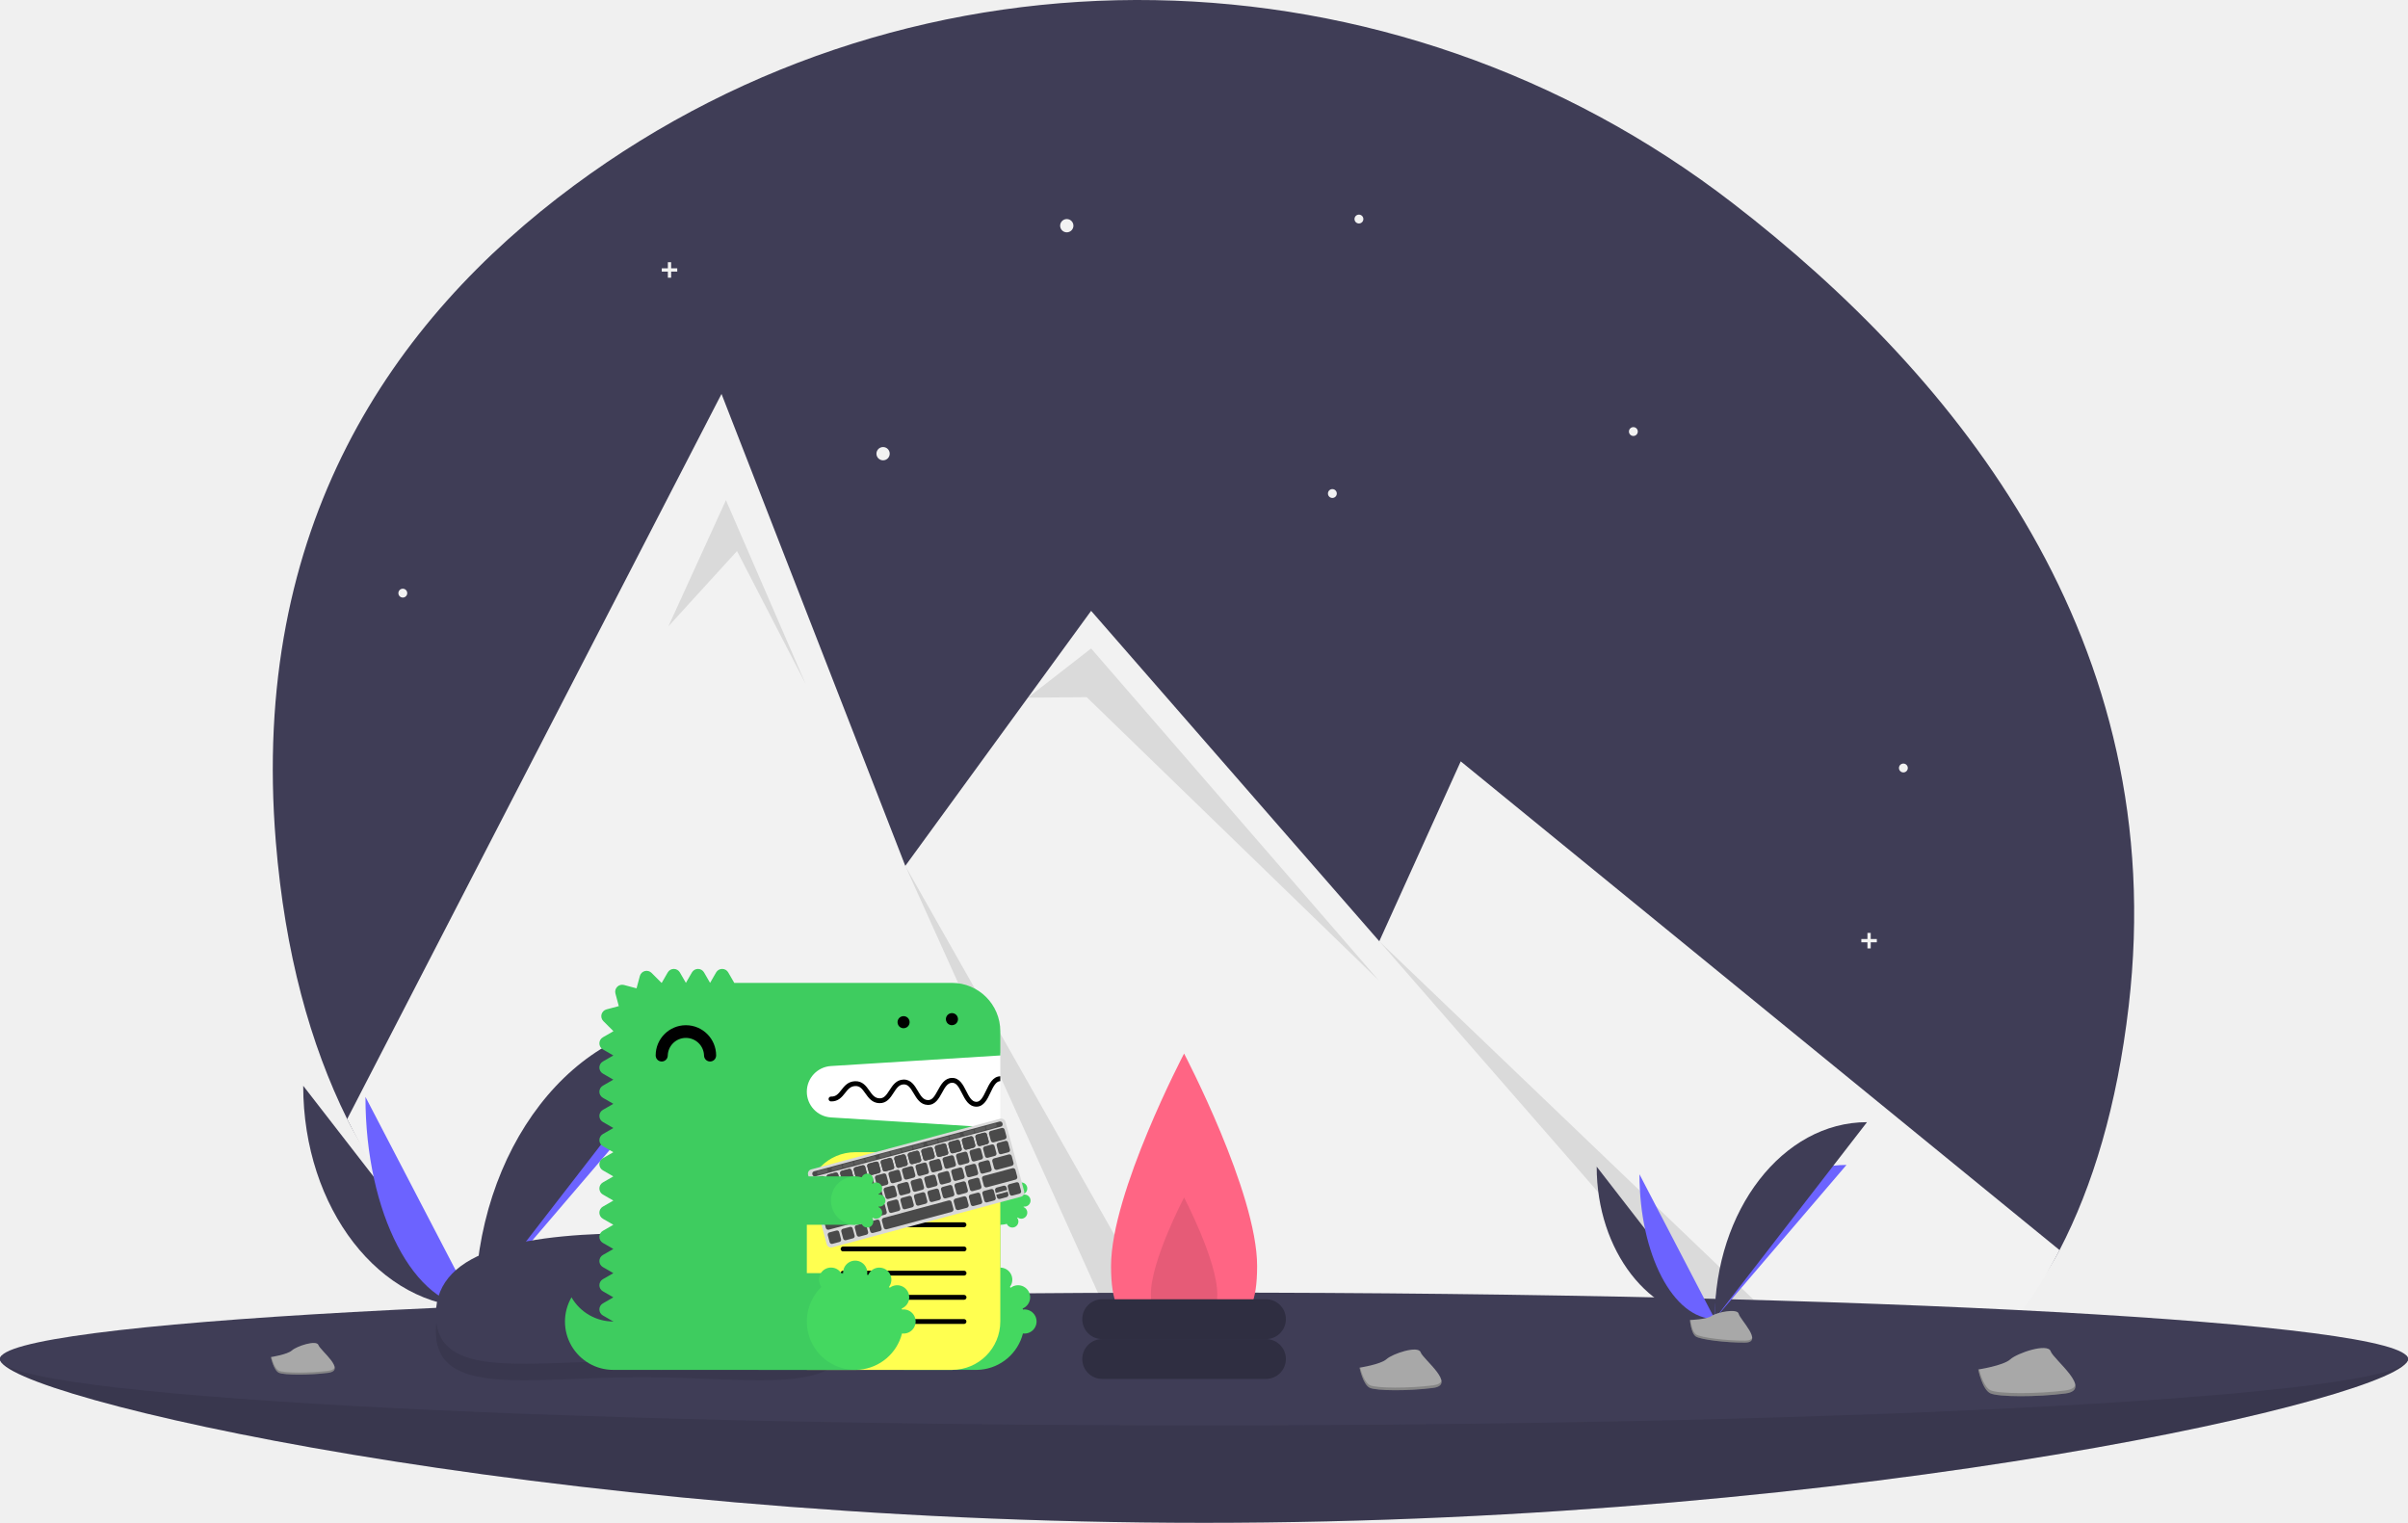
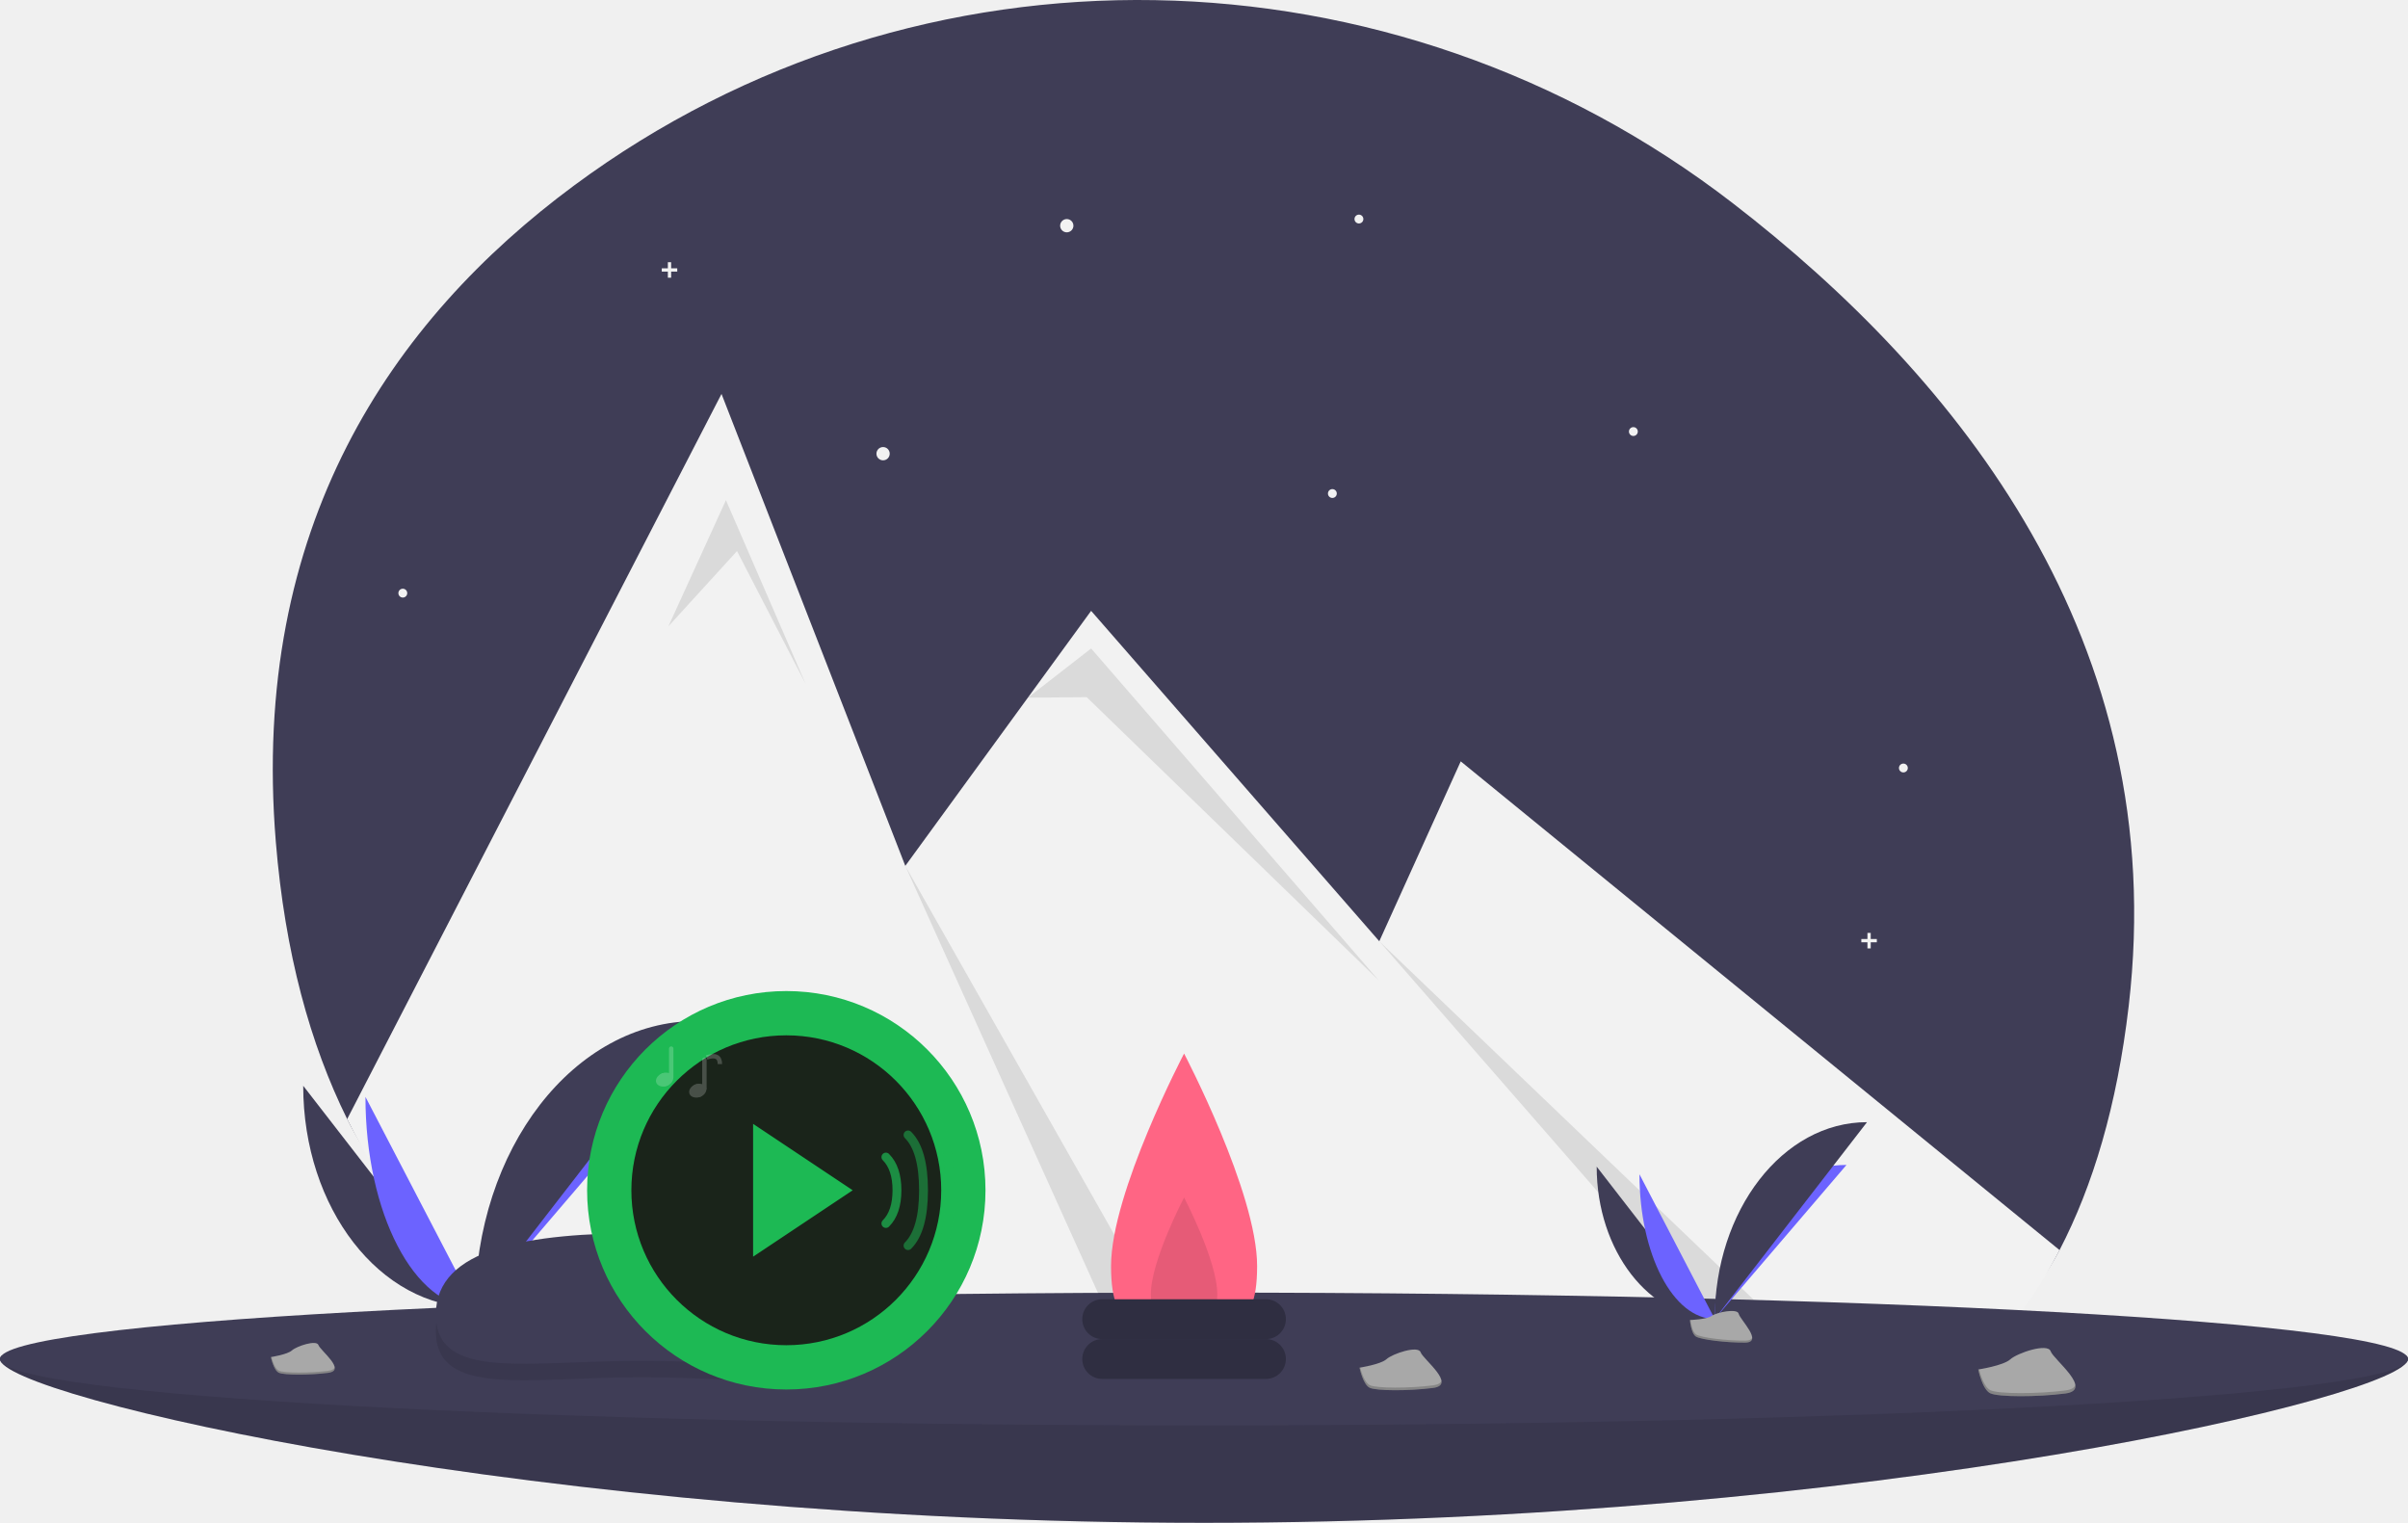
<svg xmlns="http://www.w3.org/2000/svg" width="1088" height="687.962" viewBox="0 0 1088 687.962">
  <g id="Group_12" data-name="Group 12" transform="translate(-57 -56)">
    <g id="Group_11" data-name="Group 11" transform="translate(57 56)">
      <path id="Path_83" data-name="Path 83" d="M1017.81,560.461c-5.27,45.15-16.22,81.4-31.25,110.31-20,38.52-54.21,54.04-84.77,70.28a193.275,193.275,0,0,1-27.46,11.94c-55.61,19.3-117.85,14.18-166.74,3.99a657.282,657.282,0,0,0-104.09-13.16q-14.97-.675-29.97-.67c-15.42.02-293.07,5.29-360.67-131.57-16.69-33.76-28.13-75-32.24-125.27-11.63-142.12,52.29-235.46,134.74-296.47,155.97-115.41,369.76-110.57,523.43,7.88C941.15,276.621,1036.99,396.031,1017.81,560.461Z" transform="translate(-56 -106.019)" fill="#3f3d56" />
      <path id="Path_84" data-name="Path 84" d="M986.56,670.771c-20,38.52-47.21,64.04-77.77,80.28a193.272,193.272,0,0,1-27.46,11.94c-55.61,19.3-117.85,14.18-166.74,3.99a657.3,657.3,0,0,0-104.09-13.16q-14.97-.675-29.97-.67-23.13.03-46.25,1.72c-100.17,7.36-253.82-6.43-321.42-143.29L382,283.981,444.95,445.6l20.09,51.59,55.37-75.98L549,381.981l130.2,149.27,36.8-81.27L970.78,657.9l14.21,11.59Z" transform="translate(-56 -106.019)" fill="#f2f2f2" />
      <path id="Path_85" data-name="Path 85" d="M302,282.962l26-57,36,83-31-60Z" opacity="0.1" />
      <path id="Path_86" data-name="Path 86" d="M610.5,753.821q-14.97-.675-29.97-.67L465.04,497.191Z" transform="translate(-56 -106.019)" opacity="0.1" />
      <path id="Path_87" data-name="Path 87" d="M464.411,315.191,493,292.962l130,150-132-128Z" opacity="0.1" />
      <path id="Path_88" data-name="Path 88" d="M908.79,751.051a193.265,193.265,0,0,1-27.46,11.94L679.2,531.251Z" transform="translate(-56 -106.019)" opacity="0.1" />
      <circle id="Ellipse_11" data-name="Ellipse 11" cx="3" cy="3" r="3" transform="translate(479 98.962)" fill="#f2f2f2" />
      <circle id="Ellipse_12" data-name="Ellipse 12" cx="3" cy="3" r="3" transform="translate(396 201.962)" fill="#f2f2f2" />
      <circle id="Ellipse_13" data-name="Ellipse 13" cx="2" cy="2" r="2" transform="translate(600 220.962)" fill="#f2f2f2" />
      <circle id="Ellipse_14" data-name="Ellipse 14" cx="2" cy="2" r="2" transform="translate(180 265.962)" fill="#f2f2f2" />
      <circle id="Ellipse_15" data-name="Ellipse 15" cx="2" cy="2" r="2" transform="translate(612 96.962)" fill="#f2f2f2" />
      <circle id="Ellipse_16" data-name="Ellipse 16" cx="2" cy="2" r="2" transform="translate(736 192.962)" fill="#f2f2f2" />
      <circle id="Ellipse_17" data-name="Ellipse 17" cx="2" cy="2" r="2" transform="translate(858 344.962)" fill="#f2f2f2" />
      <path id="Path_89" data-name="Path 89" d="M306,121.222h-2.76v-2.76h-1.48v2.76H299V122.7h2.76v2.759h1.48V122.7H306Z" fill="#f2f2f2" />
      <path id="Path_90" data-name="Path 90" d="M848,424.222h-2.76v-2.76h-1.48v2.76H841V425.7h2.76v2.759h1.48V425.7H848Z" fill="#f2f2f2" />
      <path id="Path_91" data-name="Path 91" d="M1144,719.981c0,16.569-243.557,74-544,74s-544-57.431-544-74,243.557,14,544,14S1144,703.413,1144,719.981Z" transform="translate(-56 -106.019)" fill="#3f3d56" />
      <path id="Path_92" data-name="Path 92" d="M1144,719.981c0,16.569-243.557,74-544,74s-544-57.431-544-74,243.557,14,544,14S1144,703.413,1144,719.981Z" transform="translate(-56 -106.019)" opacity="0.1" />
      <ellipse id="Ellipse_18" data-name="Ellipse 18" cx="544" cy="30" rx="544" ry="30" transform="translate(0 583.962)" fill="#3f3d56" />
      <path id="Path_93" data-name="Path 93" d="M624,677.981c0,33.137-14.775,24-33,24s-33,9.137-33-24,33-96,33-96S624,644.844,624,677.981Z" transform="translate(-56 -106.019)" fill="#ff6584" />
      <path id="Path_94" data-name="Path 94" d="M606,690.66c0,15.062-6.716,10.909-15,10.909s-15,4.153-15-10.909,15-43.636,15-43.636S606,675.6,606,690.66Z" transform="translate(-56 -106.019)" opacity="0.1" />
      <rect id="Rectangle_97" data-name="Rectangle 97" width="92" height="18" rx="9" transform="translate(489 604.962)" fill="#2f2e41" />
      <rect id="Rectangle_98" data-name="Rectangle 98" width="92" height="18" rx="9" transform="translate(489 586.962)" fill="#2f2e41" />
      <path id="Path_95" data-name="Path 95" d="M193,596.547c0,55.343,34.719,100.126,77.626,100.126" transform="translate(-56 -106.019)" fill="#3f3d56" />
      <path id="Path_96" data-name="Path 96" d="M270.626,696.673c0-55.965,38.745-101.251,86.626-101.251" transform="translate(-56 -106.019)" fill="#6c63ff" />
      <path id="Path_97" data-name="Path 97" d="M221.125,601.564c0,52.57,22.14,95.109,49.5,95.109" transform="translate(-56 -106.019)" fill="#6c63ff" />
      <path id="Path_98" data-name="Path 98" d="M270.626,696.673c0-71.511,44.783-129.377,100.126-129.377" transform="translate(-56 -106.019)" fill="#3f3d56" />
      <path id="Path_99" data-name="Path 99" d="M254.3,697.379s11.009-.339,14.326-2.7,16.934-5.183,17.757-1.395,16.544,18.844,4.115,18.945-28.879-1.936-32.19-3.953S254.3,697.379,254.3,697.379Z" transform="translate(-56 -106.019)" fill="#a8a8a8" />
      <path id="Path_100" data-name="Path 100" d="M290.716,710.909c-12.429.1-28.879-1.936-32.19-3.953-2.522-1.536-3.527-7.048-3.863-9.591l-.368.014s.7,8.879,4.009,10.9,19.761,4.053,32.19,3.953c3.588-.029,4.827-1.305,4.759-3.2C294.755,710.174,293.386,710.887,290.716,710.909Z" transform="translate(-56 -106.019)" opacity="0.2" />
      <path id="Path_101" data-name="Path 101" d="M777.429,633.081c0,38.029,23.857,68.8,53.341,68.8" transform="translate(-56 -106.019)" fill="#3f3d56" />
      <path id="Path_102" data-name="Path 102" d="M830.769,701.882c0-38.456,26.623-69.575,59.525-69.575" transform="translate(-56 -106.019)" fill="#6c63ff" />
      <path id="Path_103" data-name="Path 103" d="M796.755,636.528c0,36.124,15.213,65.354,34.014,65.354" transform="translate(-56 -106.019)" fill="#6c63ff" />
      <path id="Path_104" data-name="Path 104" d="M830.769,701.882c0-49.139,30.773-88.9,68.8-88.9" transform="translate(-56 -106.019)" fill="#3f3d56" />
      <path id="Path_105" data-name="Path 105" d="M819.548,702.367s7.565-.233,9.844-1.856,11.636-3.562,12.2-.958,11.368,12.949,2.828,13.018-19.844-1.33-22.119-2.716S819.548,702.367,819.548,702.367Z" transform="translate(-56 -106.019)" fill="#a8a8a8" />
      <path id="Path_106" data-name="Path 106" d="M844.574,711.664c-8.54.069-19.844-1.33-22.119-2.716-1.733-1.056-2.423-4.843-2.654-6.59l-.253.01s.479,6.1,2.755,7.487,13.579,2.785,22.119,2.716c2.465-.02,3.317-.9,3.27-2.2C847.349,711.159,846.409,711.649,844.574,711.664Z" transform="translate(-56 -106.019)" opacity="0.2" />
      <path id="Path_107" data-name="Path 107" d="M949.813,724.718s11.36-1.729,14.5-4.591,16.89-7.488,18.217-3.667,19.494,17.447,6.633,19.107-30.153,1.609-33.835-.065S949.813,724.718,949.813,724.718Z" transform="translate(-56 -106.019)" fill="#a8a8a8" />
      <path id="Path_108" data-name="Path 108" d="M989.228,734.173c-12.86,1.659-30.153,1.609-33.835-.065-2.8-1.275-4.535-6.858-5.2-9.45l-.379.061s1.833,9.109,5.516,10.783,20.975,1.725,33.835.065c3.712-.479,4.836-1.956,4.529-3.906C993.319,732.907,991.991,733.817,989.228,734.173Z" transform="translate(-56 -106.019)" opacity="0.2" />
      <path id="Path_109" data-name="Path 109" d="M670.26,723.9s9.587-1.459,12.237-3.875,14.255-6.32,15.374-3.095,16.452,14.725,5.6,16.125-25.448,1.358-28.555-.055S670.26,723.9,670.26,723.9Z" transform="translate(-56 -106.019)" fill="#a8a8a8" />
      <path id="Path_110" data-name="Path 110" d="M703.524,731.875c-10.853,1.4-25.448,1.358-28.555-.055-2.367-1.076-3.827-5.788-4.39-7.976l-.32.051s1.547,7.687,4.655,9.1,17.7,1.456,28.555.055c3.133-.4,4.081-1.651,3.822-3.3C706.977,730.807,705.856,731.575,703.524,731.875Z" transform="translate(-56 -106.019)" opacity="0.2" />
      <path id="Path_111" data-name="Path 111" d="M178.389,719.109s7.463-1.136,9.527-3.016,11.1-4.92,11.969-2.409,12.808,11.463,4.358,12.553-19.811,1.057-22.23-.043S178.389,719.109,178.389,719.109Z" transform="translate(-56 -106.019)" fill="#a8a8a8" />
      <path id="Path_112" data-name="Path 112" d="M204.285,725.321c-8.449,1.09-19.811,1.057-22.23-.043-1.842-.838-2.979-4.506-3.417-6.209l-.249.04s1.2,5.984,3.624,7.085,13.781,1.133,22.23.043c2.439-.315,3.177-1.285,2.976-2.566C206.973,724.489,206.1,725.087,204.285,725.321Z" transform="translate(-56 -106.019)" opacity="0.2" />
      <path id="Path_113" data-name="Path 113" d="M439.7,707.337c0,30.22-42.124,20.873-93.7,20.873s-93.074,9.347-93.074-20.873,42.118-36.793,93.694-36.793S439.7,677.117,439.7,707.337Z" transform="translate(-56 -106.019)" opacity="0.1" />
      <path id="Path_114" data-name="Path 114" d="M439.7,699.9c0,30.22-42.124,20.873-93.7,20.873s-93.074,9.347-93.074-20.873S295.04,663.1,346.616,663.1,439.7,669.676,439.7,699.9Z" transform="translate(-56 -106.019)" fill="#3f3d56" />
    </g>
    <g id="docusaurus_keytar" transform="translate(312.271 493.733)">
-       <path id="Path_40" data-name="Path 40" d="M99,52h91.791V89.153H99Z" transform="translate(5.904 -14.001)" fill="#fff" fill-rule="evenodd" />
-       <path id="Path_41" data-name="Path 41" d="M24.855,163.927A21.828,21.828,0,0,1,5.947,153a21.829,21.829,0,0,0,18.908,32.782H46.71V163.927Z" transform="translate(-3 -4.634)" fill="#3ecc5f" fill-rule="evenodd" />
-       <path id="Path_42" data-name="Path 42" d="M121.861,61.1l76.514-4.782V45.39A21.854,21.854,0,0,0,176.52,23.535H78.173L75.441,18.8a3.154,3.154,0,0,0-5.464,0l-2.732,4.732L64.513,18.8a3.154,3.154,0,0,0-5.464,0l-2.732,4.732L53.586,18.8a3.154,3.154,0,0,0-5.464,0L45.39,23.535c-.024,0-.046,0-.071,0l-4.526-4.525a3.153,3.153,0,0,0-5.276,1.414l-1.5,5.577-5.674-1.521a3.154,3.154,0,0,0-3.863,3.864L26,34.023l-5.575,1.494a3.155,3.155,0,0,0-1.416,5.278l4.526,4.526c0,.023,0,.046,0,.07L18.8,48.122a3.154,3.154,0,0,0,0,5.464l4.732,2.732L18.8,59.05a3.154,3.154,0,0,0,0,5.464l4.732,2.732L18.8,69.977a3.154,3.154,0,0,0,0,5.464l4.732,2.732L18.8,80.9a3.154,3.154,0,0,0,0,5.464L23.535,89.1,18.8,91.832a3.154,3.154,0,0,0,0,5.464l4.732,2.732L18.8,102.76a3.154,3.154,0,0,0,0,5.464l4.732,2.732L18.8,113.687a3.154,3.154,0,0,0,0,5.464l4.732,2.732L18.8,124.615a3.154,3.154,0,0,0,0,5.464l4.732,2.732L18.8,135.542a3.154,3.154,0,0,0,0,5.464l4.732,2.732L18.8,146.469a3.154,3.154,0,0,0,0,5.464l4.732,2.732L18.8,157.4a3.154,3.154,0,0,0,0,5.464l4.732,2.732L18.8,168.324a3.154,3.154,0,0,0,0,5.464l4.732,2.732A21.854,21.854,0,0,0,45.39,198.375H176.52a21.854,21.854,0,0,0,21.855-21.855V89.1l-76.514-4.782a11.632,11.632,0,0,1,0-23.219" transform="translate(-1.681 -17.226)" fill="#3ecc5f" fill-rule="evenodd" />
-       <path id="Path_43" data-name="Path 43" d="M143,186.71h32.782V143H143Z" transform="translate(9.984 -5.561)" fill="#3ecc5f" fill-rule="evenodd" />
-       <path id="Path_44" data-name="Path 44" d="M196.71,159.855a5.438,5.438,0,0,0-.7.07c-.042-.164-.081-.329-.127-.493a5.457,5.457,0,1,0-5.4-9.372q-.181-.185-.366-.367a5.454,5.454,0,1,0-9.384-5.4c-.162-.046-.325-.084-.486-.126a5.467,5.467,0,1,0-10.788,0c-.162.042-.325.08-.486.126a5.457,5.457,0,1,0-9.384,5.4,21.843,21.843,0,1,0,36.421,21.02,5.452,5.452,0,1,0,.7-10.858" transform="translate(10.912 -6.025)" fill="#44d860" fill-rule="evenodd" />
-       <path id="Path_45" data-name="Path 45" d="M153,124.855h32.782V103H153Z" transform="translate(10.912 -9.271)" fill="#3ecc5f" fill-rule="evenodd" />
-       <path id="Path_46" data-name="Path 46" d="M194.855,116.765a2.732,2.732,0,1,0,0-5.464,2.811,2.811,0,0,0-.349.035c-.022-.082-.04-.164-.063-.246a2.733,2.733,0,0,0-1.052-5.253,2.7,2.7,0,0,0-1.648.566q-.09-.093-.184-.184a2.7,2.7,0,0,0,.553-1.633,2.732,2.732,0,0,0-5.245-1.07,10.928,10.928,0,1,0,0,21.031,2.732,2.732,0,0,0,5.245-1.07,2.7,2.7,0,0,0-.553-1.633q.093-.09.184-.184a2.7,2.7,0,0,0,1.648.566,2.732,2.732,0,0,0,1.052-5.253c.023-.081.042-.164.063-.246a2.814,2.814,0,0,0,.349.035" transform="translate(12.767 -9.377)" fill="#44d860" fill-rule="evenodd" />
-       <path id="Path_47" data-name="Path 47" d="M65.087,56.891a2.732,2.732,0,0,1-2.732-2.732,8.2,8.2,0,0,0-16.391,0,2.732,2.732,0,0,1-5.464,0,13.659,13.659,0,0,1,27.319,0,2.732,2.732,0,0,1-2.732,2.732" transform="translate(0.478 -15.068)" fill-rule="evenodd" />
-       <path id="Path_48" data-name="Path 48" d="M103,191.347h65.565a21.854,21.854,0,0,0,21.855-21.855V93H124.855A21.854,21.854,0,0,0,103,114.855Z" transform="translate(6.275 -10.199)" fill="#ffff50" fill-rule="evenodd" />
-       <path id="Path_49" data-name="Path 49" d="M173.216,129.787H118.535a1.093,1.093,0,1,1,0-2.185h54.681a1.093,1.093,0,0,1,0,2.185m0,21.855H118.535a1.093,1.093,0,1,1,0-2.186h54.681a1.093,1.093,0,0,1,0,2.186m0,21.855H118.535a1.093,1.093,0,1,1,0-2.185h54.681a1.093,1.093,0,0,1,0,2.185m0-54.434H118.535a1.093,1.093,0,1,1,0-2.185h54.681a1.093,1.093,0,0,1,0,2.185m0,21.652H118.535a1.093,1.093,0,1,1,0-2.186h54.681a1.093,1.093,0,0,1,0,2.186m0,21.855H118.535a1.093,1.093,0,1,1,0-2.186h54.681a1.093,1.093,0,0,1,0,2.186M189.585,61.611c-.013,0-.024-.007-.037-.005-3.377.115-4.974,3.492-6.384,6.472-1.471,3.114-2.608,5.139-4.473,5.078-2.064-.074-3.244-2.406-4.494-4.874-1.436-2.835-3.075-6.049-6.516-5.929-3.329.114-4.932,3.053-6.346,5.646-1.5,2.762-2.529,4.442-4.5,4.364-2.106-.076-3.225-1.972-4.52-4.167-1.444-2.443-3.112-5.191-6.487-5.1-3.272.113-4.879,2.606-6.3,4.808-1.5,2.328-2.552,3.746-4.551,3.662-2.156-.076-3.27-1.65-4.558-3.472-1.447-2.047-3.077-4.363-6.442-4.251-3.2.109-4.807,2.153-6.224,3.954-1.346,1.709-2.4,3.062-4.621,2.977a1.093,1.093,0,0,0-.079,2.186c3.3.11,4.967-1.967,6.417-3.81,1.286-1.635,2.4-3.045,4.582-3.12,2.1-.09,3.091,1.218,4.584,3.327,1.417,2,3.026,4.277,6.263,4.394,3.391.114,5.022-2.42,6.467-4.663,1.292-2,2.406-3.734,4.535-3.807,1.959-.073,3.026,1.475,4.529,4.022,1.417,2.4,3.023,5.121,6.324,5.241,3.415.118,5.064-2.863,6.5-5.5,1.245-2.282,2.419-4.437,4.5-4.509,1.959-.046,2.981,1.743,4.492,4.732,1.412,2.79,3.013,5.95,6.365,6.071l.185,0c3.348,0,4.937-3.36,6.343-6.331,1.245-2.634,2.423-5.114,4.444-5.216Z" transform="translate(7.109 -13.11)" fill-rule="evenodd" />
-       <path id="Path_50" data-name="Path 50" d="M83,186.71h43.71V143H83Z" transform="translate(4.42 -5.561)" fill="#3ecc5f" fill-rule="evenodd" />
-       <g id="Group_8" data-name="Group 8" transform="matrix(0.966, -0.259, 0.259, 0.966, 109.327, 91.085)">
-         <rect id="Rectangle_3" data-name="Rectangle 3" width="92.361" height="36.462" rx="2" transform="translate(0 0)" fill="#d8d8d8" />
-         <g id="Group_2" data-name="Group 2" transform="translate(1.531 23.03)">
-           <rect id="Rectangle_4" data-name="Rectangle 4" width="5.336" height="5.336" rx="1" transform="translate(16.797 0)" fill="#4a4a4a" />
-           <rect id="Rectangle_5" data-name="Rectangle 5" width="5.336" height="5.336" rx="1" transform="translate(23.12 0)" fill="#4a4a4a" />
-           <rect id="Rectangle_6" data-name="Rectangle 6" width="5.336" height="5.336" rx="1" transform="translate(29.444 0)" fill="#4a4a4a" />
-           <rect id="Rectangle_7" data-name="Rectangle 7" width="5.336" height="5.336" rx="1" transform="translate(35.768 0)" fill="#4a4a4a" />
-           <rect id="Rectangle_8" data-name="Rectangle 8" width="5.336" height="5.336" rx="1" transform="translate(42.091 0)" fill="#4a4a4a" />
-           <rect id="Rectangle_9" data-name="Rectangle 9" width="5.336" height="5.336" rx="1" transform="translate(48.415 0)" fill="#4a4a4a" />
-           <rect id="Rectangle_10" data-name="Rectangle 10" width="5.336" height="5.336" rx="1" transform="translate(54.739 0)" fill="#4a4a4a" />
-           <rect id="Rectangle_11" data-name="Rectangle 11" width="5.336" height="5.336" rx="1" transform="translate(61.063 0)" fill="#4a4a4a" />
-           <rect id="Rectangle_12" data-name="Rectangle 12" width="5.336" height="5.336" rx="1" transform="translate(67.386 0)" fill="#4a4a4a" />
-           <path id="Path_51" data-name="Path 51" d="M1.093,0H14.518a1.093,1.093,0,0,1,1.093,1.093V4.243a1.093,1.093,0,0,1-1.093,1.093H1.093A1.093,1.093,0,0,1,0,4.243V1.093A1.093,1.093,0,0,1,1.093,0ZM75,0H88.426a1.093,1.093,0,0,1,1.093,1.093V4.243a1.093,1.093,0,0,1-1.093,1.093H75a1.093,1.093,0,0,1-1.093-1.093V1.093A1.093,1.093,0,0,1,75,0Z" transform="translate(0 0)" fill="#4a4a4a" fill-rule="evenodd" />
-         </g>
-         <g id="Group_3" data-name="Group 3" transform="translate(1.531 10.261)">
-           <path id="Path_52" data-name="Path 52" d="M1.093,0H6.218A1.093,1.093,0,0,1,7.31,1.093V4.242A1.093,1.093,0,0,1,6.218,5.335H1.093A1.093,1.093,0,0,1,0,4.242V1.093A1.093,1.093,0,0,1,1.093,0Z" transform="translate(0 0)" fill="#4a4a4a" fill-rule="evenodd" />
-           <rect id="Rectangle_13" data-name="Rectangle 13" width="5.336" height="5.336" rx="1" transform="translate(8.299 0)" fill="#4a4a4a" />
-           <rect id="Rectangle_14" data-name="Rectangle 14" width="5.336" height="5.336" rx="1" transform="translate(14.623 0)" fill="#4a4a4a" />
-           <rect id="Rectangle_15" data-name="Rectangle 15" width="5.336" height="5.336" rx="1" transform="translate(20.947 0)" fill="#4a4a4a" />
-           <rect id="Rectangle_16" data-name="Rectangle 16" width="5.336" height="5.336" rx="1" transform="translate(27.271 0)" fill="#4a4a4a" />
-           <rect id="Rectangle_17" data-name="Rectangle 17" width="5.336" height="5.336" rx="1" transform="translate(33.594 0)" fill="#4a4a4a" />
-           <rect id="Rectangle_18" data-name="Rectangle 18" width="5.336" height="5.336" rx="1" transform="translate(39.918 0)" fill="#4a4a4a" />
-           <rect id="Rectangle_19" data-name="Rectangle 19" width="5.336" height="5.336" rx="1" transform="translate(46.242 0)" fill="#4a4a4a" />
-           <rect id="Rectangle_20" data-name="Rectangle 20" width="5.336" height="5.336" rx="1" transform="translate(52.565 0)" fill="#4a4a4a" />
-           <rect id="Rectangle_21" data-name="Rectangle 21" width="5.336" height="5.336" rx="1" transform="translate(58.888 0)" fill="#4a4a4a" />
-           <rect id="Rectangle_22" data-name="Rectangle 22" width="5.336" height="5.336" rx="1" transform="translate(65.212 0)" fill="#4a4a4a" />
-           <rect id="Rectangle_23" data-name="Rectangle 23" width="5.336" height="5.336" rx="1" transform="translate(71.536 0)" fill="#4a4a4a" />
-           <rect id="Rectangle_24" data-name="Rectangle 24" width="5.336" height="5.336" rx="1" transform="translate(77.859 0)" fill="#4a4a4a" />
-           <rect id="Rectangle_25" data-name="Rectangle 25" width="5.336" height="5.336" rx="1" transform="translate(84.183 0)" fill="#4a4a4a" />
-         </g>
-         <g id="Group_4" data-name="Group 4" transform="translate(91.05 9.546) rotate(180)">
-           <path id="Path_53" data-name="Path 53" d="M1.093,0H6.219A1.093,1.093,0,0,1,7.312,1.093v3.15A1.093,1.093,0,0,1,6.219,5.336H1.093A1.093,1.093,0,0,1,0,4.243V1.093A1.093,1.093,0,0,1,1.093,0Z" transform="translate(0 0)" fill="#4a4a4a" fill-rule="evenodd" />
-           <rect id="Rectangle_26" data-name="Rectangle 26" width="5.336" height="5.336" rx="1" transform="translate(8.299 0)" fill="#4a4a4a" />
-           <rect id="Rectangle_27" data-name="Rectangle 27" width="5.336" height="5.336" rx="1" transform="translate(14.623 0)" fill="#4a4a4a" />
-           <rect id="Rectangle_28" data-name="Rectangle 28" width="5.336" height="5.336" rx="1" transform="translate(20.947 0)" fill="#4a4a4a" />
-           <rect id="Rectangle_29" data-name="Rectangle 29" width="5.336" height="5.336" rx="1" transform="translate(27.271 0)" fill="#4a4a4a" />
-           <rect id="Rectangle_30" data-name="Rectangle 30" width="5.336" height="5.336" rx="1" transform="translate(33.594 0)" fill="#4a4a4a" />
-           <rect id="Rectangle_31" data-name="Rectangle 31" width="5.336" height="5.336" rx="1" transform="translate(39.918 0)" fill="#4a4a4a" />
-           <rect id="Rectangle_32" data-name="Rectangle 32" width="5.336" height="5.336" rx="1" transform="translate(46.242 0)" fill="#4a4a4a" />
-           <rect id="Rectangle_33" data-name="Rectangle 33" width="5.336" height="5.336" rx="1" transform="translate(52.565 0)" fill="#4a4a4a" />
-           <rect id="Rectangle_34" data-name="Rectangle 34" width="5.336" height="5.336" rx="1" transform="translate(58.889 0)" fill="#4a4a4a" />
-           <rect id="Rectangle_35" data-name="Rectangle 35" width="5.336" height="5.336" rx="1" transform="translate(65.213 0)" fill="#4a4a4a" />
-           <rect id="Rectangle_36" data-name="Rectangle 36" width="5.336" height="5.336" rx="1" transform="translate(71.537 0)" fill="#4a4a4a" />
-           <rect id="Rectangle_37" data-name="Rectangle 37" width="5.336" height="5.336" rx="1" transform="translate(77.86 0)" fill="#4a4a4a" />
-           <rect id="Rectangle_38" data-name="Rectangle 38" width="5.336" height="5.336" rx="1" transform="translate(84.183 0)" fill="#4a4a4a" />
-           <rect id="Rectangle_39" data-name="Rectangle 39" width="5.336" height="5.336" rx="1" transform="translate(8.299 0)" fill="#4a4a4a" />
-           <rect id="Rectangle_40" data-name="Rectangle 40" width="5.336" height="5.336" rx="1" transform="translate(14.623 0)" fill="#4a4a4a" />
-           <rect id="Rectangle_41" data-name="Rectangle 41" width="5.336" height="5.336" rx="1" transform="translate(20.947 0)" fill="#4a4a4a" />
-           <rect id="Rectangle_42" data-name="Rectangle 42" width="5.336" height="5.336" rx="1" transform="translate(27.271 0)" fill="#4a4a4a" />
-           <rect id="Rectangle_43" data-name="Rectangle 43" width="5.336" height="5.336" rx="1" transform="translate(33.594 0)" fill="#4a4a4a" />
-           <rect id="Rectangle_44" data-name="Rectangle 44" width="5.336" height="5.336" rx="1" transform="translate(39.918 0)" fill="#4a4a4a" />
-           <rect id="Rectangle_45" data-name="Rectangle 45" width="5.336" height="5.336" rx="1" transform="translate(46.242 0)" fill="#4a4a4a" />
-           <rect id="Rectangle_46" data-name="Rectangle 46" width="5.336" height="5.336" rx="1" transform="translate(52.565 0)" fill="#4a4a4a" />
-           <rect id="Rectangle_47" data-name="Rectangle 47" width="5.336" height="5.336" rx="1" transform="translate(58.889 0)" fill="#4a4a4a" />
-           <rect id="Rectangle_48" data-name="Rectangle 48" width="5.336" height="5.336" rx="1" transform="translate(65.213 0)" fill="#4a4a4a" />
-           <rect id="Rectangle_49" data-name="Rectangle 49" width="5.336" height="5.336" rx="1" transform="translate(71.537 0)" fill="#4a4a4a" />
-           <rect id="Rectangle_50" data-name="Rectangle 50" width="5.336" height="5.336" rx="1" transform="translate(77.86 0)" fill="#4a4a4a" />
-           <rect id="Rectangle_51" data-name="Rectangle 51" width="5.336" height="5.336" rx="1" transform="translate(84.183 0)" fill="#4a4a4a" />
-         </g>
-         <g id="Group_6" data-name="Group 6" transform="translate(1.531 16.584)">
-           <path id="Path_54" data-name="Path 54" d="M1.093,0h7.3A1.093,1.093,0,0,1,9.485,1.093v3.15A1.093,1.093,0,0,1,8.392,5.336h-7.3A1.093,1.093,0,0,1,0,4.243V1.094A1.093,1.093,0,0,1,1.093,0Z" transform="translate(0 0)" fill="#4a4a4a" fill-rule="evenodd" />
-           <g id="Group_5" data-name="Group 5" transform="translate(10.671 0)">
-             <rect id="Rectangle_52" data-name="Rectangle 52" width="5.336" height="5.336" rx="1" fill="#4a4a4a" />
-             <rect id="Rectangle_53" data-name="Rectangle 53" width="5.336" height="5.336" rx="1" transform="translate(6.324 0)" fill="#4a4a4a" />
-             <rect id="Rectangle_54" data-name="Rectangle 54" width="5.336" height="5.336" rx="1" transform="translate(12.647 0)" fill="#4a4a4a" />
-             <rect id="Rectangle_55" data-name="Rectangle 55" width="5.336" height="5.336" rx="1" transform="translate(18.971 0)" fill="#4a4a4a" />
-             <rect id="Rectangle_56" data-name="Rectangle 56" width="5.336" height="5.336" rx="1" transform="translate(25.295 0)" fill="#4a4a4a" />
-             <rect id="Rectangle_57" data-name="Rectangle 57" width="5.336" height="5.336" rx="1" transform="translate(31.619 0)" fill="#4a4a4a" />
-             <rect id="Rectangle_58" data-name="Rectangle 58" width="5.336" height="5.336" rx="1" transform="translate(37.942 0)" fill="#4a4a4a" />
-             <rect id="Rectangle_59" data-name="Rectangle 59" width="5.336" height="5.336" rx="1" transform="translate(44.265 0)" fill="#4a4a4a" />
-             <rect id="Rectangle_60" data-name="Rectangle 60" width="5.336" height="5.336" rx="1" transform="translate(50.589 0)" fill="#4a4a4a" />
-             <rect id="Rectangle_61" data-name="Rectangle 61" width="5.336" height="5.336" rx="1" transform="translate(56.912 0)" fill="#4a4a4a" />
-             <rect id="Rectangle_62" data-name="Rectangle 62" width="5.336" height="5.336" rx="1" transform="translate(63.236 0)" fill="#4a4a4a" />
-           </g>
-           <path id="Path_55" data-name="Path 55" d="M1.094,0H8A1.093,1.093,0,0,1,9.091,1.093v3.15A1.093,1.093,0,0,1,8,5.336H1.093A1.093,1.093,0,0,1,0,4.243V1.094A1.093,1.093,0,0,1,1.093,0Z" transform="translate(80.428 0)" fill="#4a4a4a" fill-rule="evenodd" />
-         </g>
-         <g id="Group_7" data-name="Group 7" transform="translate(1.531 29.627)">
-           <rect id="Rectangle_63" data-name="Rectangle 63" width="5.336" height="5.336" rx="1" transform="translate(0 0)" fill="#4a4a4a" />
-           <rect id="Rectangle_64" data-name="Rectangle 64" width="5.336" height="5.336" rx="1" transform="translate(6.324 0)" fill="#4a4a4a" />
-           <rect id="Rectangle_65" data-name="Rectangle 65" width="5.336" height="5.336" rx="1" transform="translate(12.647 0)" fill="#4a4a4a" />
-           <rect id="Rectangle_66" data-name="Rectangle 66" width="5.336" height="5.336" rx="1" transform="translate(18.971 0)" fill="#4a4a4a" />
-           <path id="Path_56" data-name="Path 56" d="M1.093,0H31.515a1.093,1.093,0,0,1,1.093,1.093V4.244a1.093,1.093,0,0,1-1.093,1.093H1.093A1.093,1.093,0,0,1,0,4.244V1.093A1.093,1.093,0,0,1,1.093,0ZM34.687,0h3.942a1.093,1.093,0,0,1,1.093,1.093V4.244a1.093,1.093,0,0,1-1.093,1.093H34.687a1.093,1.093,0,0,1-1.093-1.093V1.093A1.093,1.093,0,0,1,34.687,0Z" transform="translate(25.294 0)" fill="#4a4a4a" fill-rule="evenodd" />
-           <rect id="Rectangle_67" data-name="Rectangle 67" width="5.336" height="5.336" rx="1" transform="translate(66.003 0)" fill="#4a4a4a" />
-           <rect id="Rectangle_68" data-name="Rectangle 68" width="5.336" height="5.336" rx="1" transform="translate(72.327 0)" fill="#4a4a4a" />
-           <rect id="Rectangle_69" data-name="Rectangle 69" width="5.336" height="5.336" rx="1" transform="translate(84.183 0)" fill="#4a4a4a" />
-           <path id="Path_57" data-name="Path 57" d="M5.336,0V1.18A1.093,1.093,0,0,1,4.243,2.273H1.093A1.093,1.093,0,0,1,0,1.18V0Z" transform="translate(83.59 2.273) rotate(180)" fill="#4a4a4a" />
-           <path id="Path_58" data-name="Path 58" d="M5.336,0V1.18A1.093,1.093,0,0,1,4.243,2.273H1.093A1.093,1.093,0,0,1,0,1.18V0Z" transform="translate(78.255 3.063)" fill="#4a4a4a" />
-         </g>
-         <rect id="Rectangle_70" data-name="Rectangle 70" width="88.927" height="2.371" rx="1.085" transform="translate(1.925 1.17)" fill="#4a4a4a" />
-         <rect id="Rectangle_71" data-name="Rectangle 71" width="4.986" height="1.581" rx="0.723" transform="translate(4.1 1.566)" fill="#d8d8d8" opacity="0.136" />
-         <rect id="Rectangle_72" data-name="Rectangle 72" width="4.986" height="1.581" rx="0.723" transform="translate(10.923 1.566)" fill="#d8d8d8" opacity="0.136" />
-         <rect id="Rectangle_73" data-name="Rectangle 73" width="4.986" height="1.581" rx="0.723" transform="translate(16.173 1.566)" fill="#d8d8d8" opacity="0.136" />
-         <rect id="Rectangle_74" data-name="Rectangle 74" width="4.986" height="1.581" rx="0.723" transform="translate(21.421 1.566)" fill="#d8d8d8" opacity="0.136" />
-         <rect id="Rectangle_75" data-name="Rectangle 75" width="4.986" height="1.581" rx="0.723" transform="translate(26.671 1.566)" fill="#d8d8d8" opacity="0.136" />
-         <rect id="Rectangle_76" data-name="Rectangle 76" width="4.986" height="1.581" rx="0.723" transform="translate(33.232 1.566)" fill="#d8d8d8" opacity="0.136" />
-         <rect id="Rectangle_77" data-name="Rectangle 77" width="4.986" height="1.581" rx="0.723" transform="translate(38.48 1.566)" fill="#d8d8d8" opacity="0.136" />
-         <rect id="Rectangle_78" data-name="Rectangle 78" width="4.986" height="1.581" rx="0.723" transform="translate(43.73 1.566)" fill="#d8d8d8" opacity="0.136" />
-         <rect id="Rectangle_79" data-name="Rectangle 79" width="4.986" height="1.581" rx="0.723" transform="translate(48.978 1.566)" fill="#d8d8d8" opacity="0.136" />
-         <rect id="Rectangle_80" data-name="Rectangle 80" width="4.986" height="1.581" rx="0.723" transform="translate(55.54 1.566)" fill="#d8d8d8" opacity="0.136" />
-         <rect id="Rectangle_81" data-name="Rectangle 81" width="4.986" height="1.581" rx="0.723" transform="translate(60.788 1.566)" fill="#d8d8d8" opacity="0.136" />
-         <rect id="Rectangle_82" data-name="Rectangle 82" width="4.986" height="1.581" rx="0.723" transform="translate(66.038 1.566)" fill="#d8d8d8" opacity="0.136" />
-         <rect id="Rectangle_83" data-name="Rectangle 83" width="4.986" height="1.581" rx="0.723" transform="translate(72.599 1.566)" fill="#d8d8d8" opacity="0.136" />
-         <rect id="Rectangle_84" data-name="Rectangle 84" width="4.986" height="1.581" rx="0.723" transform="translate(77.847 1.566)" fill="#d8d8d8" opacity="0.136" />
-         <rect id="Rectangle_85" data-name="Rectangle 85" width="4.986" height="1.581" rx="0.723" transform="translate(83.097 1.566)" fill="#d8d8d8" opacity="0.136" />
+       <circle cx="100" cy="100" r="90" fill="#1DB954" />
+       <circle cx="100" cy="100" r="70" fill="#191414" opacity="0.9" />
+       <path d="M 85 70 L 85 130 L 130 100 Z" fill="#1DB954" />
+       <path d="M 145 85 Q 150 90 150 100 Q 150 110 145 115" stroke="#1DB954" stroke-width="4" fill="none" stroke-linecap="round" opacity="0.7" />
+       <path d="M 155 75 Q 162 82 162 100 Q 162 118 155 125" stroke="#1DB954" stroke-width="4" fill="none" stroke-linecap="round" opacity="0.5" />
+       <path d="M 165 65 Q 174 74 174 100 Q 174 126 165 135" stroke="#1DB954" stroke-width="4" fill="none" stroke-linecap="round" opacity="0.3" />
+       <g fill="#FFFFFF" opacity="0.2">
+         <circle cx="45" cy="50" r="3" />
+         <ellipse cx="45" cy="50" rx="4" ry="3" transform="rotate(-20 45 50)" />
+         <rect x="47" y="35" width="2" height="15" rx="1" />
+         <circle cx="60" cy="55" r="3" />
+         <ellipse cx="60" cy="55" rx="4" ry="3" transform="rotate(-20 60 55)" />
+         <rect x="62" y="40" width="2" height="15" rx="1" />
+         <path d="M 64 40 Q 70 38 70 43" stroke="#FFFFFF" stroke-width="2" fill="none" />
      </g>
-       <path id="Path_59" data-name="Path 59" d="M146.71,159.855a5.439,5.439,0,0,0-.7.07c-.042-.164-.081-.329-.127-.493a5.457,5.457,0,1,0-5.4-9.372q-.181-.185-.366-.367a5.454,5.454,0,1,0-9.384-5.4c-.162-.046-.325-.084-.486-.126a5.467,5.467,0,1,0-10.788,0c-.162.042-.325.08-.486.126a5.457,5.457,0,1,0-9.384,5.4,21.843,21.843,0,1,0,36.421,21.02,5.452,5.452,0,1,0,.7-10.858" transform="translate(6.275 -6.025)" fill="#44d860" fill-rule="evenodd" />
-       <path id="Path_60" data-name="Path 60" d="M83,124.855h43.71V103H83Z" transform="translate(4.42 -9.271)" fill="#3ecc5f" fill-rule="evenodd" />
-       <path id="Path_61" data-name="Path 61" d="M134.855,116.765a2.732,2.732,0,1,0,0-5.464,2.811,2.811,0,0,0-.349.035c-.022-.082-.04-.164-.063-.246a2.733,2.733,0,0,0-1.052-5.253,2.7,2.7,0,0,0-1.648.566q-.09-.093-.184-.184a2.7,2.7,0,0,0,.553-1.633,2.732,2.732,0,0,0-5.245-1.07,10.928,10.928,0,1,0,0,21.031,2.732,2.732,0,0,0,5.245-1.07,2.7,2.7,0,0,0-.553-1.633q.093-.09.184-.184a2.7,2.7,0,0,0,1.648.566,2.732,2.732,0,0,0,1.052-5.253c.023-.081.042-.164.063-.246a2.811,2.811,0,0,0,.349.035" transform="translate(7.202 -9.377)" fill="#44d860" fill-rule="evenodd" />
-       <path id="Path_62" data-name="Path 62" d="M143.232,42.33a2.967,2.967,0,0,1-.535-.055,2.754,2.754,0,0,1-.514-.153,2.838,2.838,0,0,1-.471-.251,4.139,4.139,0,0,1-.415-.339,3.2,3.2,0,0,1-.338-.415A2.7,2.7,0,0,1,140.5,39.6a2.968,2.968,0,0,1,.055-.535,3.152,3.152,0,0,1,.152-.514,2.874,2.874,0,0,1,.252-.47,2.633,2.633,0,0,1,.753-.754,2.837,2.837,0,0,1,.471-.251,2.753,2.753,0,0,1,.514-.153,2.527,2.527,0,0,1,1.071,0,2.654,2.654,0,0,1,.983.4,4.139,4.139,0,0,1,.415.339,4.019,4.019,0,0,1,.339.415,2.786,2.786,0,0,1,.251.47,2.864,2.864,0,0,1,.208,1.049,2.77,2.77,0,0,1-.8,1.934,4.139,4.139,0,0,1-.415.339,2.722,2.722,0,0,1-1.519.459m21.855-1.366a2.789,2.789,0,0,1-1.935-.8,4.162,4.162,0,0,1-.338-.415,2.7,2.7,0,0,1-.459-1.519,2.789,2.789,0,0,1,.8-1.934,4.139,4.139,0,0,1,.415-.339,2.838,2.838,0,0,1,.471-.251,2.752,2.752,0,0,1,.514-.153,2.527,2.527,0,0,1,1.071,0,2.654,2.654,0,0,1,.983.4,4.139,4.139,0,0,1,.415.339,2.79,2.79,0,0,1,.8,1.934,3.069,3.069,0,0,1-.055.535,2.779,2.779,0,0,1-.153.514,3.885,3.885,0,0,1-.251.47,4.02,4.02,0,0,1-.339.415,4.138,4.138,0,0,1-.415.339,2.722,2.722,0,0,1-1.519.459" transform="translate(9.753 -15.532)" fill-rule="evenodd" />
    </g>
  </g>
</svg>
